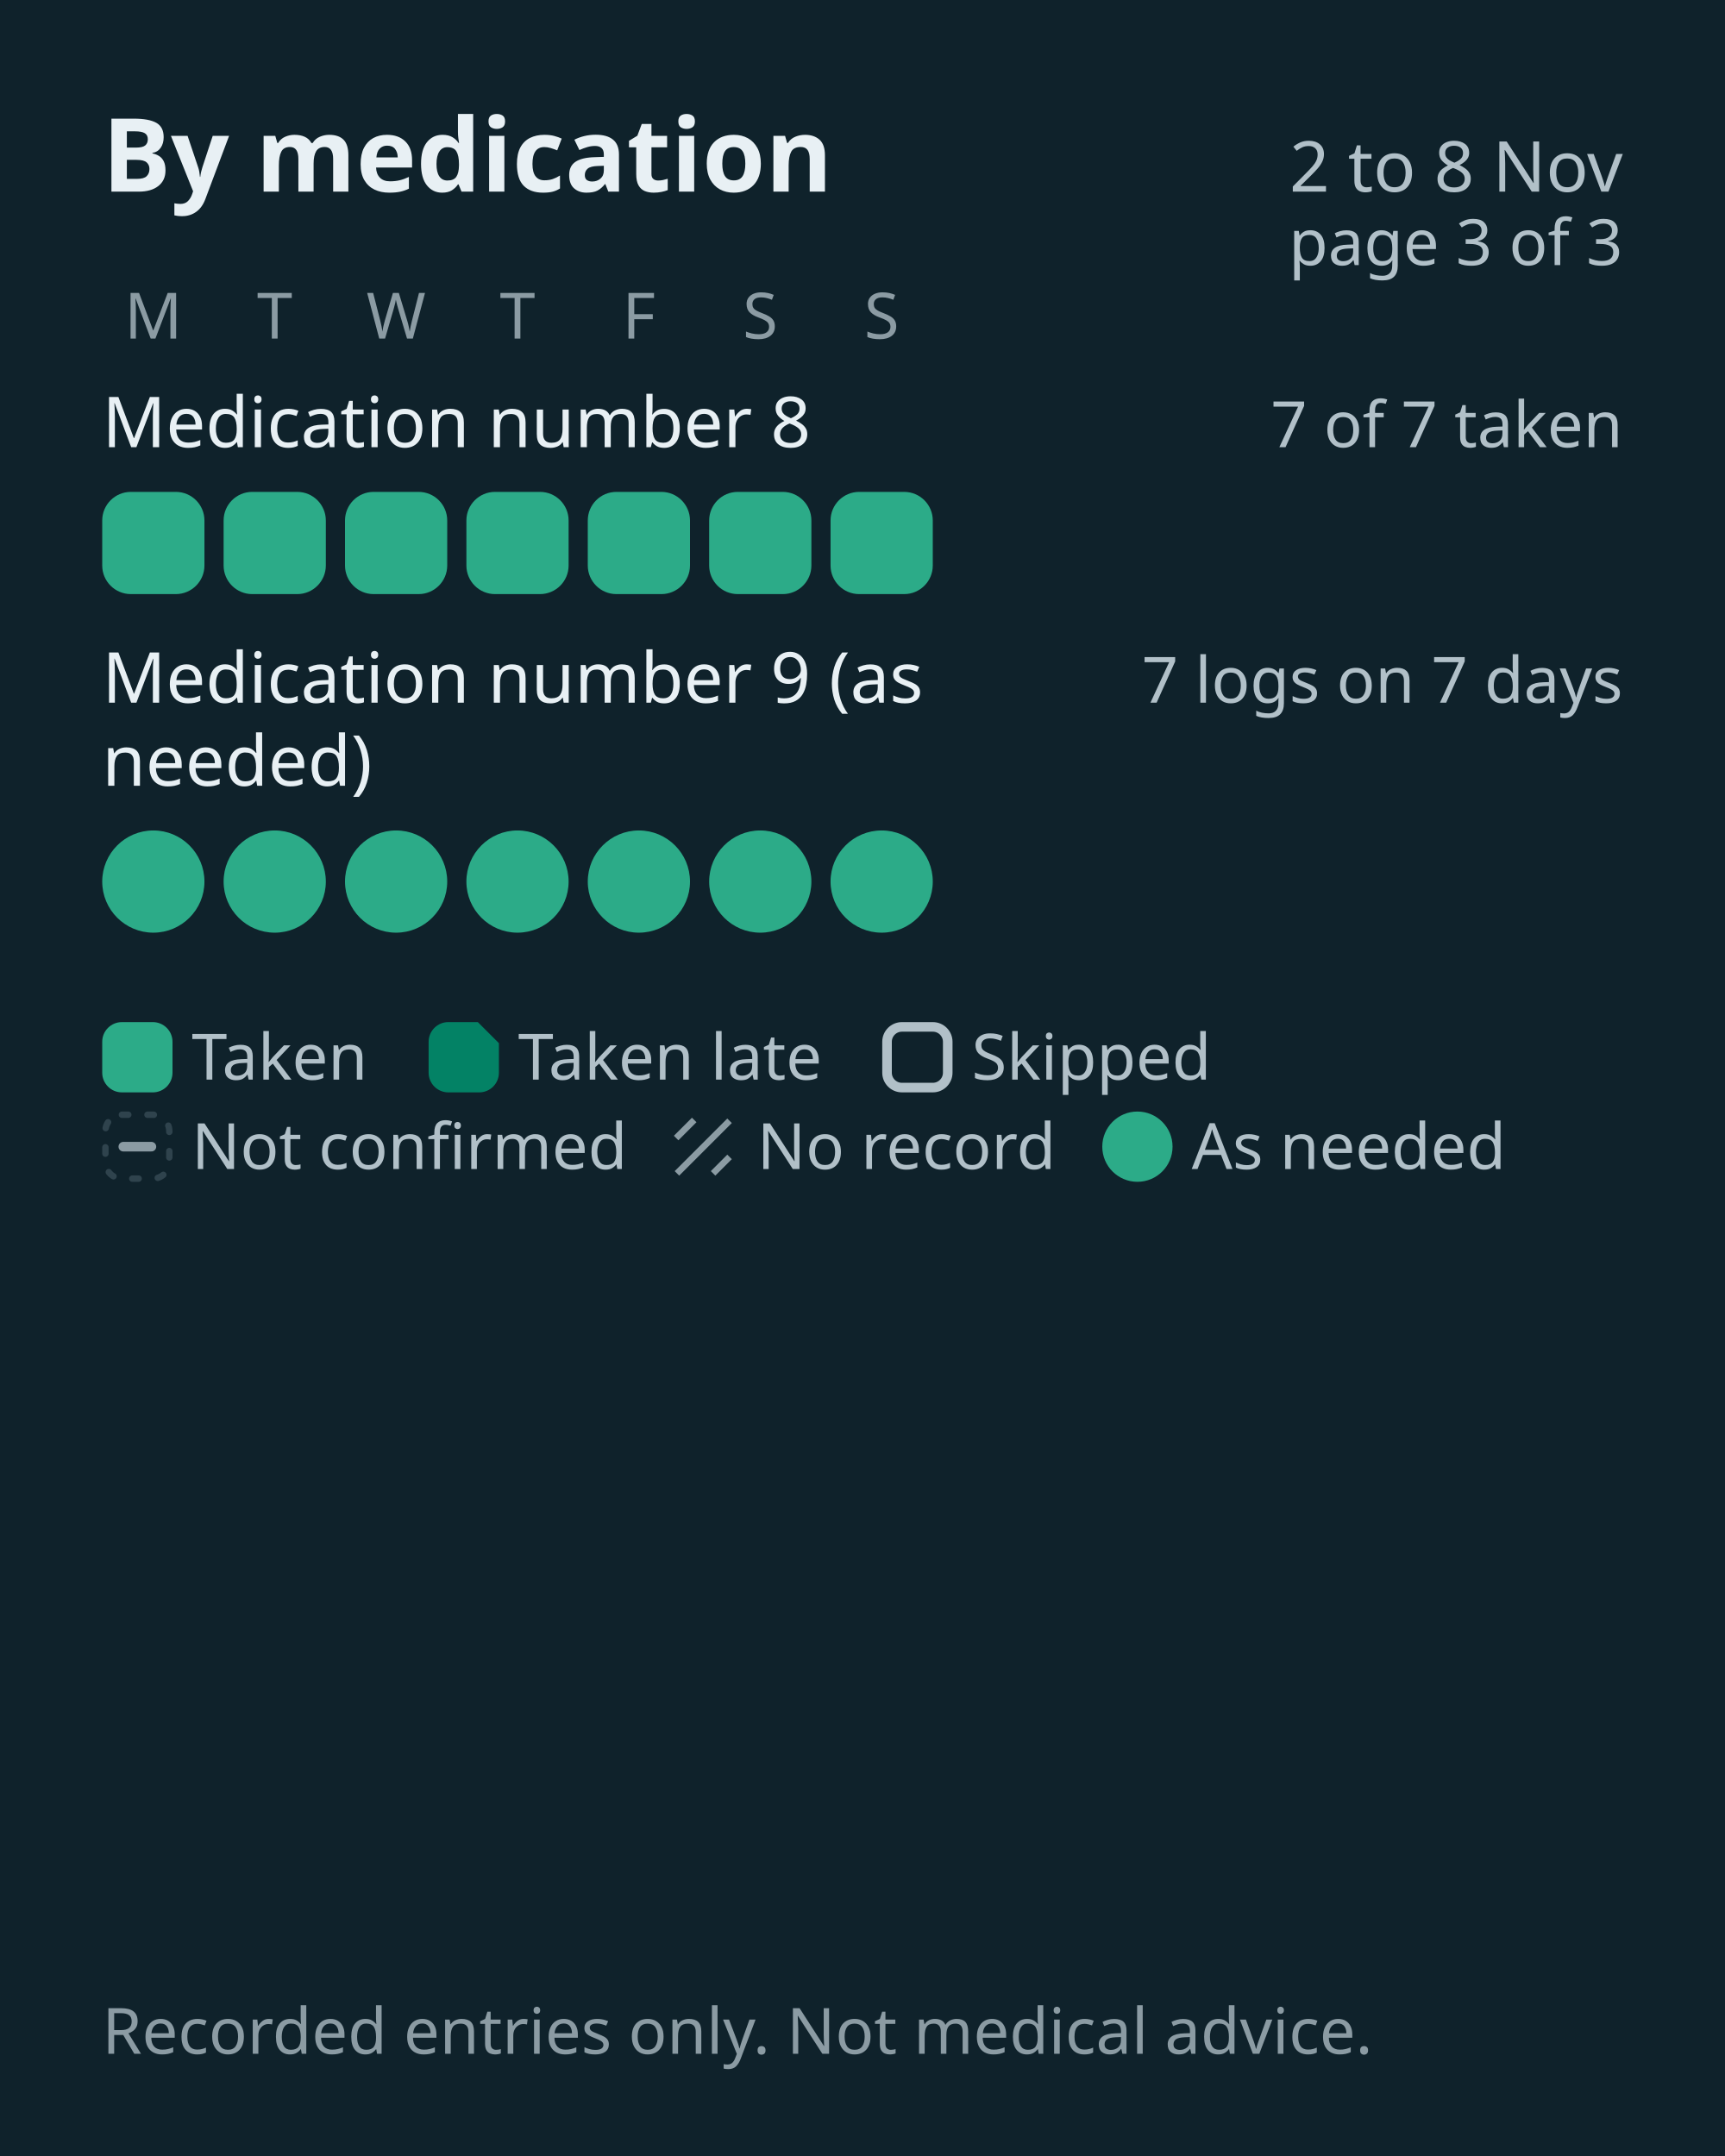
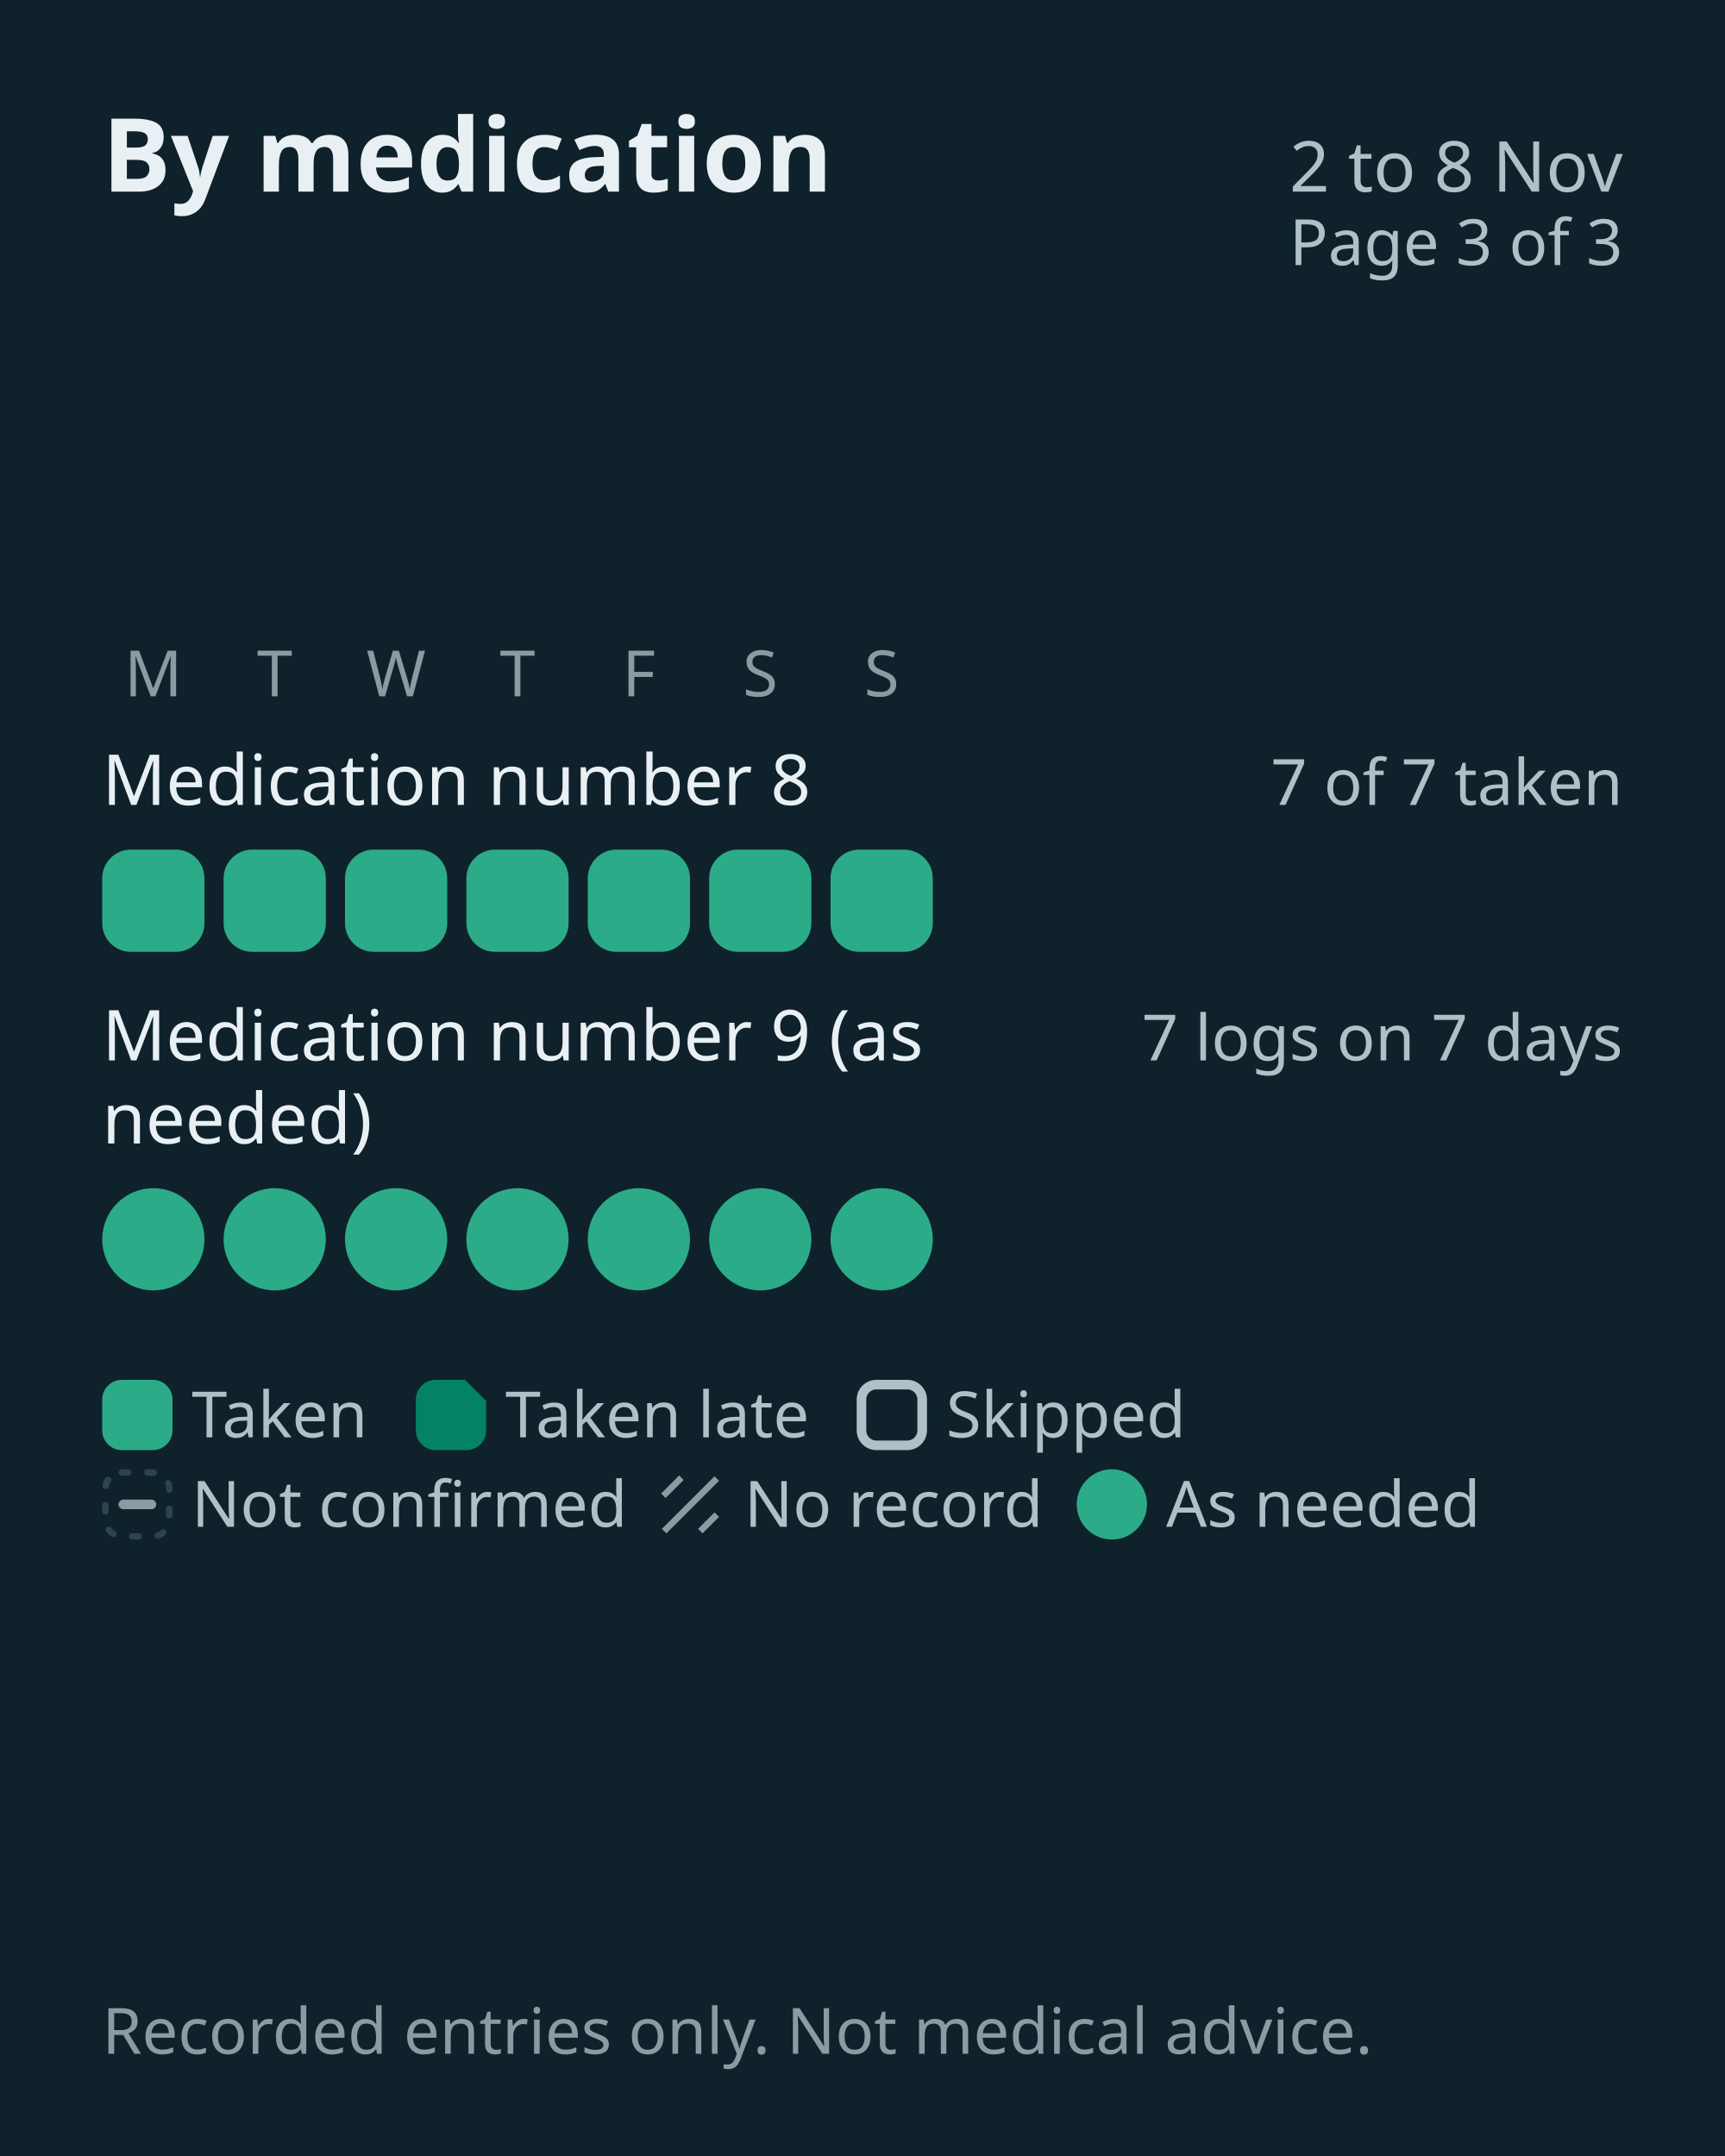
<svg xmlns="http://www.w3.org/2000/svg" width="1080" height="1350" viewBox="0 0 1080 1350">
  <rect width="1080" height="1350" fill="#0f222b" />
  <text x="64" y="120" font-family="Geologica" font-weight="600" font-size="64" fill="#e8f0f4">By medication</text>
  <text x="1016" y="120" font-family="IBM Plex Sans" font-weight="500" font-size="44" fill="#b1c0c8" text-anchor="end">2 to 8 Nov</text>
-   <text x="96" y="212" font-family="IBM Plex Sans" font-weight="500" font-size="40" fill="#8b9ba3" text-anchor="middle">M</text>
-   <text x="172" y="212" font-family="IBM Plex Sans" font-weight="500" font-size="40" fill="#8b9ba3" text-anchor="middle">T</text>
-   <text x="248" y="212" font-family="IBM Plex Sans" font-weight="500" font-size="40" fill="#8b9ba3" text-anchor="middle">W</text>
-   <text x="324" y="212" font-family="IBM Plex Sans" font-weight="500" font-size="40" fill="#8b9ba3" text-anchor="middle">T</text>
-   <text x="400" y="212" font-family="IBM Plex Sans" font-weight="500" font-size="40" fill="#8b9ba3" text-anchor="middle">F</text>
-   <text x="476" y="212" font-family="IBM Plex Sans" font-weight="500" font-size="40" fill="#8b9ba3" text-anchor="middle">S</text>
-   <text x="552" y="212" font-family="IBM Plex Sans" font-weight="500" font-size="40" fill="#8b9ba3" text-anchor="middle">S</text>
-   <text x="64" y="280" font-family="IBM Plex Sans" font-weight="500" font-size="44" fill="#e8f0f4">Medication number 8</text>
-   <text x="1016" y="280" font-family="IBM Plex Sans" font-weight="500" font-size="40" fill="#b1c0c8" text-anchor="end">7 of 7 taken</text>
+   <text x="96" y="436" font-family="IBM Plex Sans" font-weight="500" font-size="40" fill="#8b9ba3" text-anchor="middle">M</text>
+   <text x="172" y="436" font-family="IBM Plex Sans" font-weight="500" font-size="40" fill="#8b9ba3" text-anchor="middle">T</text>
+   <text x="248" y="436" font-family="IBM Plex Sans" font-weight="500" font-size="40" fill="#8b9ba3" text-anchor="middle">W</text>
+   <text x="324" y="436" font-family="IBM Plex Sans" font-weight="500" font-size="40" fill="#8b9ba3" text-anchor="middle">T</text>
+   <text x="400" y="436" font-family="IBM Plex Sans" font-weight="500" font-size="40" fill="#8b9ba3" text-anchor="middle">F</text>
+   <text x="476" y="436" font-family="IBM Plex Sans" font-weight="500" font-size="40" fill="#8b9ba3" text-anchor="middle">S</text>
+   <text x="552" y="436" font-family="IBM Plex Sans" font-weight="500" font-size="40" fill="#8b9ba3" text-anchor="middle">S</text>
+   <text x="64" y="504" font-family="IBM Plex Sans" font-weight="500" font-size="44" fill="#e8f0f4">Medication number 8</text>
+   <text x="1016" y="504" font-family="IBM Plex Sans" font-weight="500" font-size="40" fill="#b1c0c8" text-anchor="end">7 of 7 taken</text>
  <g>
-     <rect x="64" y="308" width="64" height="64" rx="17.92" fill="#2cab88" />
+     <rect x="64" y="532" width="64" height="64" rx="17.92" fill="#2cab88" />
  </g>
  <g>
-     <rect x="140" y="308" width="64" height="64" rx="17.92" fill="#2cab88" />
+     <rect x="140" y="532" width="64" height="64" rx="17.92" fill="#2cab88" />
  </g>
  <g>
-     <rect x="216" y="308" width="64" height="64" rx="17.92" fill="#2cab88" />
+     <rect x="216" y="532" width="64" height="64" rx="17.92" fill="#2cab88" />
  </g>
  <g>
-     <rect x="292" y="308" width="64" height="64" rx="17.92" fill="#2cab88" />
+     <rect x="292" y="532" width="64" height="64" rx="17.92" fill="#2cab88" />
  </g>
  <g>
-     <rect x="368" y="308" width="64" height="64" rx="17.92" fill="#2cab88" />
+     <rect x="368" y="532" width="64" height="64" rx="17.92" fill="#2cab88" />
  </g>
  <g>
-     <rect x="444" y="308" width="64" height="64" rx="17.92" fill="#2cab88" />
+     <rect x="444" y="532" width="64" height="64" rx="17.92" fill="#2cab88" />
  </g>
  <g>
-     <rect x="520" y="308" width="64" height="64" rx="17.92" fill="#2cab88" />
+     <rect x="520" y="532" width="64" height="64" rx="17.92" fill="#2cab88" />
  </g>
-   <text x="64" y="440" font-family="IBM Plex Sans Condensed" font-weight="500" font-size="44" fill="#e8f0f4">Medication number 9 (as</text>
-   <text x="64" y="492" font-family="IBM Plex Sans Condensed" font-weight="500" font-size="44" fill="#e8f0f4">needed)</text>
-   <text x="1016" y="440" font-family="IBM Plex Sans" font-weight="500" font-size="40" fill="#b1c0c8" text-anchor="end">7 logs on 7 days</text>
+   <text x="64" y="664" font-family="IBM Plex Sans Condensed" font-weight="500" font-size="44" fill="#e8f0f4">Medication number 9 (as</text>
+   <text x="64" y="716" font-family="IBM Plex Sans Condensed" font-weight="500" font-size="44" fill="#e8f0f4">needed)</text>
+   <text x="1016" y="664" font-family="IBM Plex Sans" font-weight="500" font-size="40" fill="#b1c0c8" text-anchor="end">7 logs on 7 days</text>
  <g>
-     <circle cx="96" cy="552" r="32" fill="#2cab88" />
+     <circle cx="96" cy="776" r="32" fill="#2cab88" />
  </g>
  <g>
-     <circle cx="172" cy="552" r="32" fill="#2cab88" />
+     <circle cx="172" cy="776" r="32" fill="#2cab88" />
  </g>
  <g>
-     <circle cx="248" cy="552" r="32" fill="#2cab88" />
+     <circle cx="248" cy="776" r="32" fill="#2cab88" />
  </g>
  <g>
-     <circle cx="324" cy="552" r="32" fill="#2cab88" />
+     <circle cx="324" cy="776" r="32" fill="#2cab88" />
  </g>
  <g>
-     <circle cx="400" cy="552" r="32" fill="#2cab88" />
+     <circle cx="400" cy="776" r="32" fill="#2cab88" />
  </g>
  <g>
-     <circle cx="476" cy="552" r="32" fill="#2cab88" />
+     <circle cx="476" cy="776" r="32" fill="#2cab88" />
  </g>
  <g>
-     <circle cx="552" cy="552" r="32" fill="#2cab88" />
+     <circle cx="552" cy="776" r="32" fill="#2cab88" />
  </g>
  <g>
-     <rect x="64" y="640" width="44" height="44" rx="12.32" fill="#2cab88" />
+     <rect x="64" y="864" width="44" height="44" rx="12.32" fill="#2cab88" />
  </g>
-   <text x="120" y="676" font-family="IBM Plex Sans" font-weight="500" font-size="40" fill="#b1c0c8">Taken</text>
+   <text x="120" y="900" font-family="IBM Plex Sans" font-weight="500" font-size="40" fill="#b1c0c8">Taken</text>
  <g>
-     <path d="M280.68 640 L299.16 640 L312.36 653.2 L312.36 671.68 A12.32 12.32 0 0 1 300.04 684 L280.68 684 A12.32 12.32 0 0 1 268.36 671.68 L268.36 652.32 A12.32 12.32 0 0 1 280.68 640 Z" fill="#038265" />
+     <path d="M272.68 864 L291.16 864 L304.36 877.2 L304.36 895.68 A12.32 12.32 0 0 1 292.04 908 L272.68 908 A12.32 12.32 0 0 1 260.36 895.68 L260.36 876.32 A12.32 12.32 0 0 1 272.68 864 Z" fill="#038265" />
  </g>
-   <text x="324.36" y="676" font-family="IBM Plex Sans" font-weight="500" font-size="40" fill="#b1c0c8">Taken late</text>
+   <text x="316.36" y="900" font-family="IBM Plex Sans" font-weight="500" font-size="40" fill="#b1c0c8">Taken late</text>
  <g>
-     <rect x="555.36" y="643" width="38" height="38" rx="9.32" fill="none" stroke="#b1c0c8" stroke-width="6" />
+     <rect x="539.36" y="867" width="38" height="38" rx="9.32" fill="none" stroke="#b1c0c8" stroke-width="6" />
  </g>
-   <text x="608.36" y="676" font-family="IBM Plex Sans" font-weight="500" font-size="40" fill="#b1c0c8">Skipped</text>
+   <text x="592.36" y="900" font-family="IBM Plex Sans" font-weight="500" font-size="40" fill="#b1c0c8">Skipped</text>
  <g>
-     <rect x="66" y="698" width="40" height="40" rx="10.32" fill="none" stroke="#2f434d" stroke-width="4" stroke-linecap="round" stroke-linejoin="round" stroke-dasharray="4 12" />
-     <line x1="77.2" y1="718" x2="94.8" y2="718" stroke="#8b9ba3" stroke-width="6" stroke-linecap="round" stroke-linejoin="round" />
+     <rect x="66" y="922" width="40" height="40" rx="10.32" fill="none" stroke="#2f434d" stroke-width="4" stroke-linecap="round" stroke-linejoin="round" stroke-dasharray="4 12" />
+     <line x1="77.2" y1="942" x2="94.8" y2="942" stroke="#8b9ba3" stroke-width="6" stroke-linecap="round" stroke-linejoin="round" />
  </g>
-   <text x="120" y="732" font-family="IBM Plex Sans" font-weight="500" font-size="40" fill="#b1c0c8">Not confirmed</text>
+   <text x="120" y="956" font-family="IBM Plex Sans" font-weight="500" font-size="40" fill="#b1c0c8">Not confirmed</text>
  <g>
-     <line x1="423.32" y1="712.59" x2="434.63" y2="701.28" stroke="#8b9ba3" stroke-width="4" />
-     <line x1="423.82" y1="734.72" x2="456.76" y2="701.78" stroke="#8b9ba3" stroke-width="4" />
-     <line x1="446.45" y1="734.72" x2="456.76" y2="724.41" stroke="#8b9ba3" stroke-width="4" />
+     <line x1="415.32" y1="936.59" x2="426.63" y2="925.28" stroke="#8b9ba3" stroke-width="4" />
+     <line x1="415.82" y1="958.72" x2="448.76" y2="925.78" stroke="#8b9ba3" stroke-width="4" />
+     <line x1="438.45" y1="958.72" x2="448.76" y2="948.41" stroke="#8b9ba3" stroke-width="4" />
  </g>
-   <text x="474.04" y="732" font-family="IBM Plex Sans" font-weight="500" font-size="40" fill="#b1c0c8">No record</text>
+   <text x="466.04" y="956" font-family="IBM Plex Sans" font-weight="500" font-size="40" fill="#b1c0c8">No record</text>
  <g>
-     <circle cx="712.12" cy="718" r="22" fill="#2cab88" />
+     <circle cx="696.12" cy="942" r="22" fill="#2cab88" />
  </g>
-   <text x="746.12" y="732" font-family="IBM Plex Sans" font-weight="500" font-size="40" fill="#b1c0c8">As needed</text>
-   <text x="1016" y="166" font-family="IBM Plex Sans" font-weight="500" font-size="40" fill="#b1c0c8" text-anchor="end">page 3 of 3</text>
+   <text x="730.12" y="956" font-family="IBM Plex Sans" font-weight="500" font-size="40" fill="#b1c0c8">As needed</text>
+   <text x="1016" y="166" font-family="IBM Plex Sans" font-weight="500" font-size="40" fill="#b1c0c8" text-anchor="end">Page 3 of 3</text>
  <text x="64" y="1286" font-family="IBM Plex Sans" font-weight="500" font-size="40" fill="#8b9ba3">Recorded entries only. Not medical advice.</text>
</svg>
